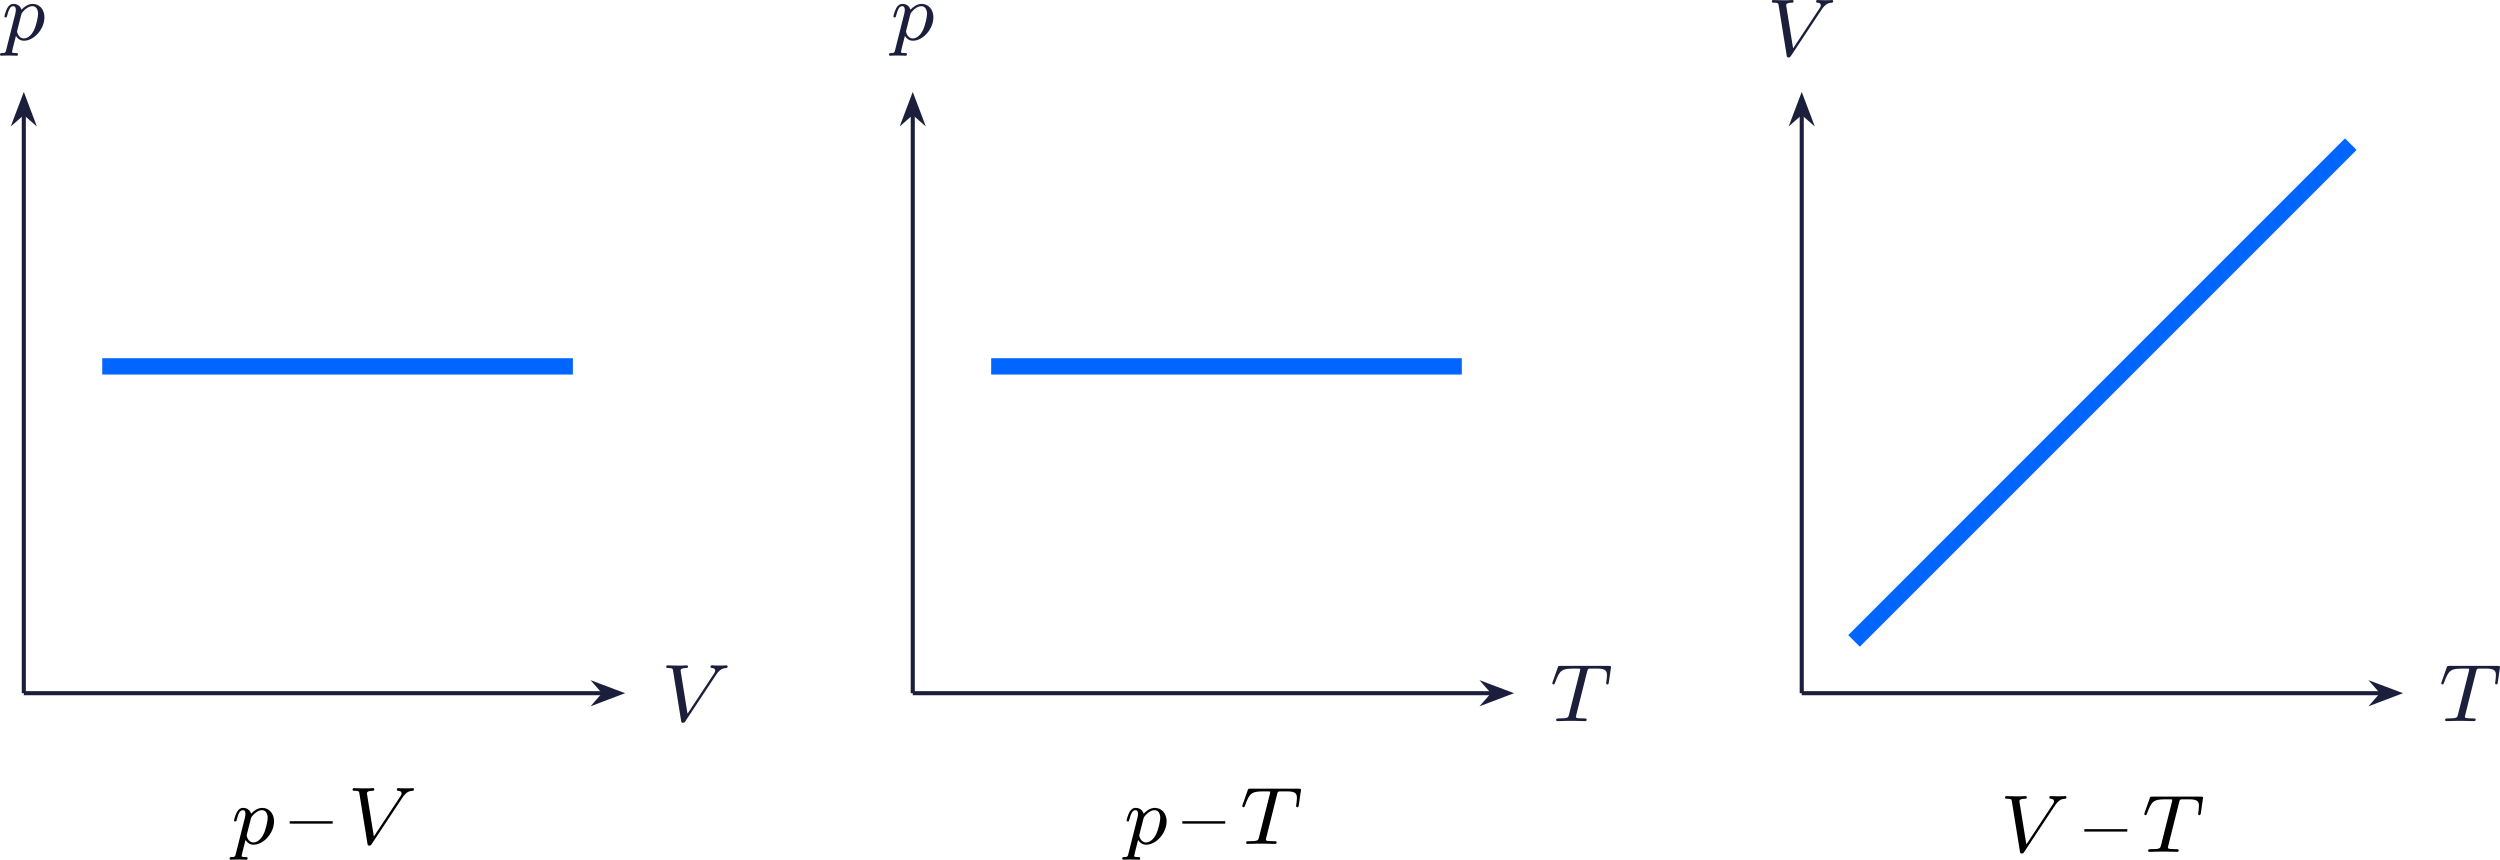
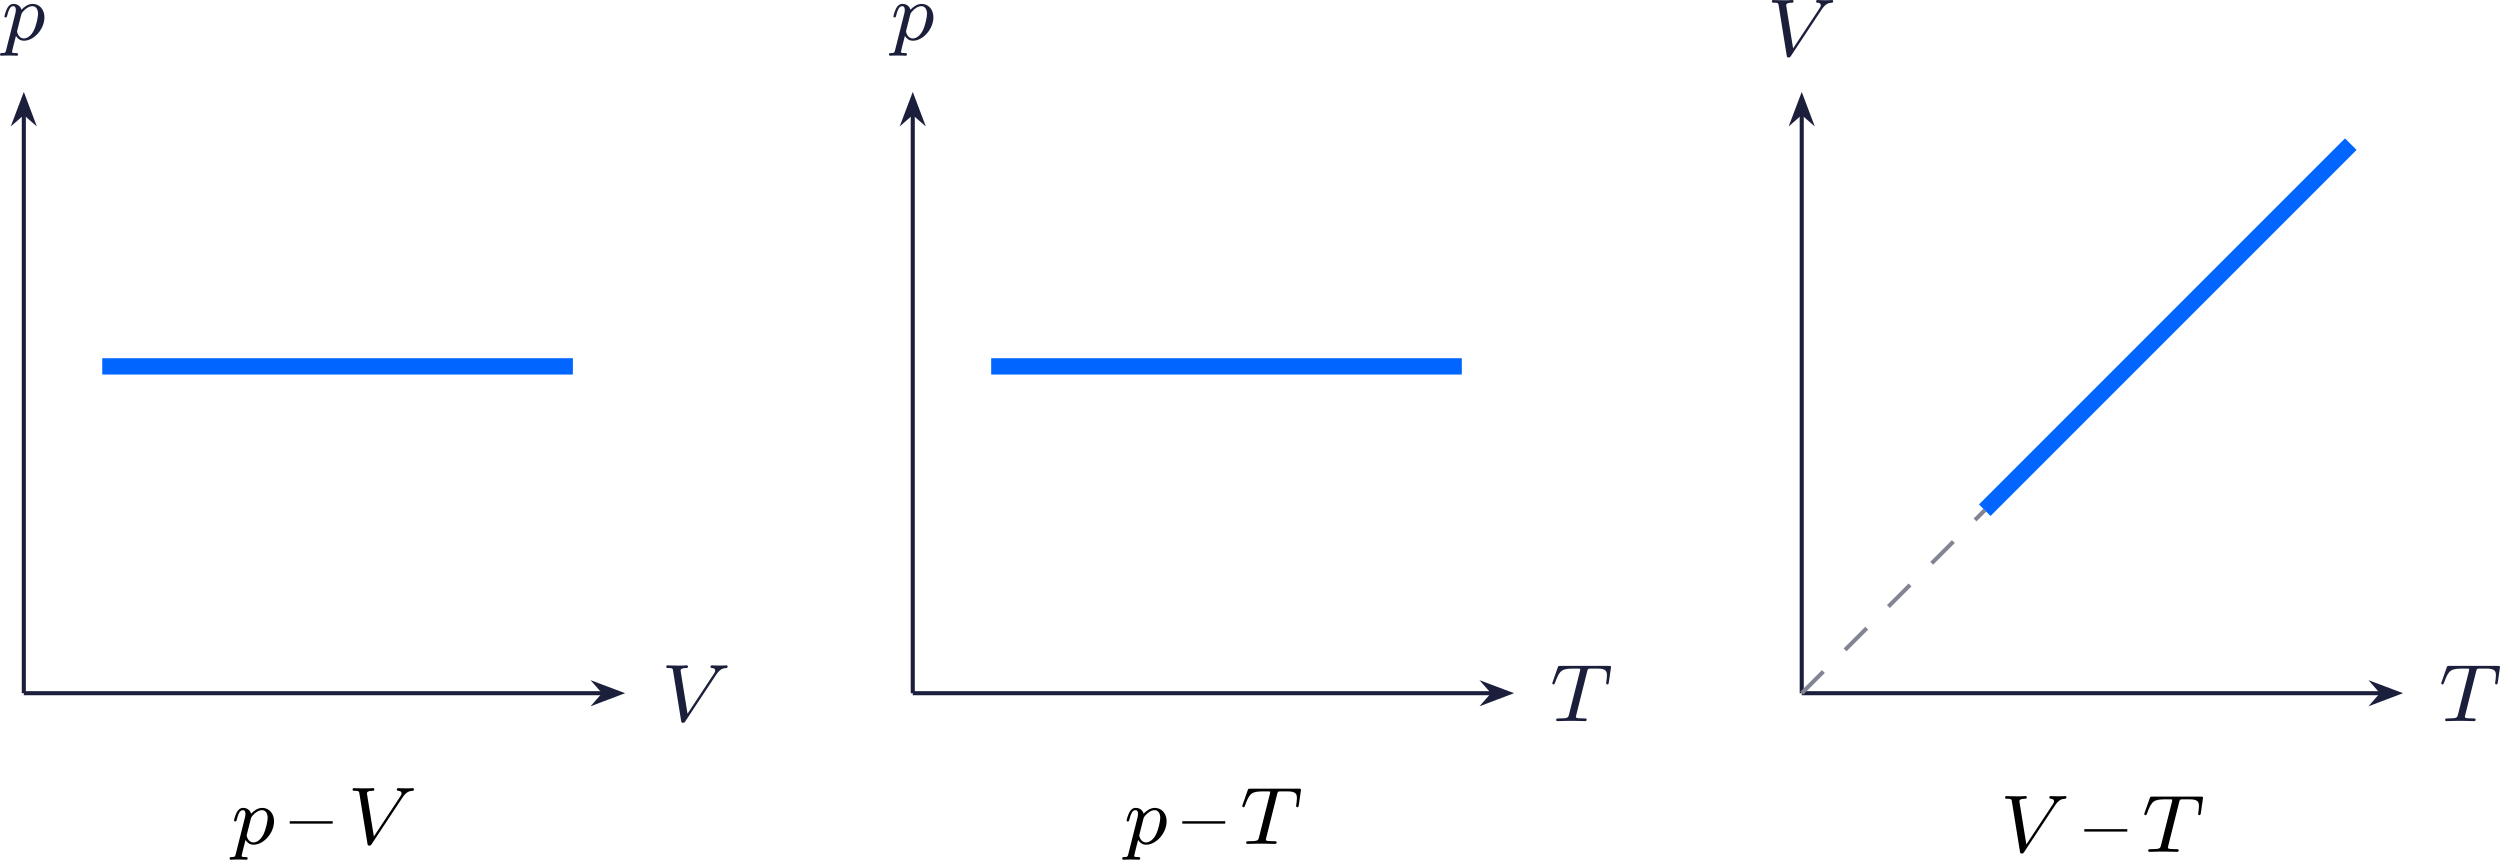
<svg xmlns="http://www.w3.org/2000/svg" xmlns:xlink="http://www.w3.org/1999/xlink" version="1.1" width="317.12pt" height="109.058pt" viewBox="-66.879 -66.686 243.939 83.89">
  <defs>
    <path id="g1-21" d="M0-2.096V-1.977H2.096H4.192V-2.096V-2.216H2.096H0Z" />
    <path id="g0-84" d="M3.602-4.822C3.674-5.109 3.682-5.125 4.009-5.125H4.615C5.444-5.125 5.539-4.862 5.539-4.463C5.539-4.264 5.491-3.921 5.483-3.881C5.467-3.794 5.46-3.722 5.46-3.706C5.46-3.602 5.531-3.579 5.579-3.579C5.667-3.579 5.699-3.626 5.723-3.778L5.938-5.276C5.938-5.388 5.842-5.388 5.699-5.388H1.004C.805-5.388 .789-5.388 .733-5.22L.247-3.842C.231-3.802 .207-3.738 .207-3.69C.207-3.626 .263-3.579 .327-3.579C.414-3.579 .43-3.618 .478-3.754C.933-5.029 1.164-5.125 2.375-5.125H2.686C2.925-5.125 2.933-5.117 2.933-5.053C2.933-5.029 2.901-4.87 2.893-4.838L1.841-.654C1.769-.351 1.745-.263 .917-.263C.662-.263 .582-.263 .582-.112C.582-.104 .582 0 .717 0C.933 0 1.482-.024 1.698-.024H2.375C2.598-.024 3.156 0 3.379 0C3.443 0 3.563 0 3.563-.151C3.563-.263 3.475-.263 3.26-.263C3.068-.263 3.005-.263 2.798-.279C2.542-.303 2.511-.335 2.511-.438C2.511-.47 2.519-.502 2.542-.582L3.602-4.822Z" />
    <path id="g0-86" d="M5.34-4.495C5.738-5.101 6.041-5.165 6.36-5.181C6.448-5.189 6.48-5.268 6.48-5.332C6.48-5.356 6.464-5.444 6.368-5.444S6.304-5.42 5.723-5.42C5.212-5.42 4.997-5.444 4.965-5.444C4.926-5.444 4.806-5.444 4.806-5.292C4.806-5.189 4.91-5.181 4.949-5.181C5.165-5.165 5.268-5.085 5.268-4.941C5.268-4.814 5.197-4.71 5.157-4.647L2.566-.725L1.905-4.822C1.897-4.894 1.889-4.933 1.889-4.957C1.889-5.061 2.008-5.181 2.415-5.181C2.511-5.181 2.614-5.181 2.614-5.332C2.614-5.364 2.59-5.444 2.487-5.444C2.415-5.444 2.096-5.428 2.032-5.42H1.53C.813-5.42 .709-5.444 .638-5.444C.606-5.444 .486-5.444 .486-5.292C.486-5.181 .59-5.181 .709-5.181C1.116-5.181 1.124-5.109 1.156-4.91L1.937-.056C1.961 .104 1.969 .167 2.12 .167C2.256 .167 2.303 .096 2.359 .008L5.34-4.495Z" />
    <path id="g0-112" d="M.414 .964C.351 1.219 .335 1.283 .016 1.283C-.096 1.283-.191 1.283-.191 1.435C-.191 1.506-.12 1.546-.08 1.546C0 1.546 .032 1.522 .622 1.522C1.196 1.522 1.363 1.546 1.419 1.546C1.451 1.546 1.57 1.546 1.57 1.395C1.57 1.283 1.459 1.283 1.363 1.283C.98 1.283 .98 1.235 .98 1.164C.98 1.108 1.124 .542 1.363-.391C1.467-.207 1.714 .08 2.144 .08C3.124 .08 4.144-1.052 4.144-2.208C4.144-2.997 3.634-3.515 2.997-3.515C2.519-3.515 2.136-3.188 1.905-2.949C1.737-3.515 1.203-3.515 1.124-3.515C.837-3.515 .638-3.332 .51-3.084C.327-2.726 .239-2.319 .239-2.295C.239-2.224 .295-2.192 .359-2.192C.462-2.192 .47-2.224 .526-2.431C.63-2.837 .773-3.292 1.1-3.292C1.299-3.292 1.355-3.108 1.355-2.917C1.355-2.837 1.323-2.646 1.307-2.582L.414 .964ZM1.881-2.455C1.921-2.59 1.921-2.606 2.04-2.75C2.343-3.108 2.686-3.292 2.973-3.292C3.371-3.292 3.523-2.901 3.523-2.542C3.523-2.248 3.347-1.395 3.108-.925C2.901-.494 2.519-.143 2.144-.143C1.602-.143 1.474-.765 1.474-.821C1.474-.837 1.49-.925 1.498-.948L1.881-2.455Z" />
  </defs>
  <g id="page1">
    <path d="M-64.555 .953H-7.973" stroke="#1b1f3b" fill="none" stroke-width=".399" stroke-miterlimit="10" />
    <path d="M-6.445 .953L-8.582 .148L-7.875 .953L-8.582 1.762Z" fill="#1b1f3b" />
    <path d="M-6.445 .953L-8.582 .148L-7.875 .953L-8.582 1.762Z" stroke="#1b1f3b" fill="none" stroke-width=".399" stroke-miterlimit="10" />
    <g fill="#1b1f3b" transform="matrix(1 0 0 1 62.19656 2.723144)">
      <use x="-64.556" y=".954" xlink:href="#g0-86" />
    </g>
    <path d="M-64.555 .953V-55.629" stroke="#1b1f3b" fill="none" stroke-width=".399" stroke-miterlimit="10" />
    <path d="M-64.555-57.156L-65.363-55.02L-64.555-55.727L-63.75-55.02Z" fill="#1b1f3b" />
    <path d="M-64.555-57.156L-65.363-55.02L-64.555-55.727L-63.75-55.02Z" stroke="#1b1f3b" fill="none" stroke-width=".399" stroke-miterlimit="10" />
    <g fill="#1b1f3b" transform="matrix(1 0 0 1 -2.1314 -63.74632)">
      <use x="-64.556" y=".954" xlink:href="#g0-112" />
    </g>
    <path d="M-56.902-30.937H-10.98" stroke="#06f" fill="none" stroke-width="1.594" stroke-miterlimit="10" />
    <g transform="matrix(1 0 0 1 20.2724 14.70418)">
      <use x="-64.556" y=".954" xlink:href="#g0-112" />
      <use x="-58.882" y=".954" xlink:href="#g1-21" />
      <use x="-53.238" y=".954" xlink:href="#g0-86" />
    </g>
    <path d="M22.184 .953H78.766" stroke="#1b1f3b" fill="none" stroke-width=".399" stroke-miterlimit="10" />
    <path d="M80.293 .953L78.156 .148L78.867 .953L78.156 1.762Z" fill="#1b1f3b" />
    <path d="M80.293 .953L78.156 .148L78.867 .953L78.156 1.762Z" stroke="#1b1f3b" fill="none" stroke-width=".399" stroke-miterlimit="10" />
    <g fill="#1b1f3b" transform="matrix(1 0 0 1 148.9371 2.723144)">
      <use x="-64.556" y=".954" xlink:href="#g0-84" />
    </g>
    <path d="M22.184 .953V-55.629" stroke="#1b1f3b" fill="none" stroke-width=".399" stroke-miterlimit="10" />
    <path d="M22.184-57.156L21.375-55.02L22.184-55.727L22.992-55.02Z" fill="#1b1f3b" />
    <path d="M22.184-57.156L21.375-55.02L22.184-55.727L22.992-55.02Z" stroke="#1b1f3b" fill="none" stroke-width=".399" stroke-miterlimit="10" />
    <g fill="#1b1f3b" transform="matrix(1 0 0 1 84.6091 -63.74632)">
      <use x="-64.556" y=".954" xlink:href="#g0-112" />
    </g>
    <path d="M29.836-30.937H75.758" stroke="#06f" fill="none" stroke-width="1.594" stroke-miterlimit="10" />
    <g transform="matrix(1 0 0 1 107.3665 14.70418)">
      <use x="-64.556" y=".954" xlink:href="#g0-112" />
      <use x="-58.882" y=".954" xlink:href="#g1-21" />
      <use x="-53.238" y=".954" xlink:href="#g0-84" />
    </g>
    <path d="M108.926 .953H165.508" stroke="#1b1f3b" fill="none" stroke-width=".399" stroke-miterlimit="10" />
    <path d="M167.035 .953L164.898 .148L165.605 .953L164.898 1.762Z" fill="#1b1f3b" />
    <path d="M167.035 .953L164.898 .148L165.605 .953L164.898 1.762Z" stroke="#1b1f3b" fill="none" stroke-width=".399" stroke-miterlimit="10" />
    <g fill="#1b1f3b" transform="matrix(1 0 0 1 235.6784 2.723144)">
      <use x="-64.556" y=".954" xlink:href="#g0-84" />
    </g>
    <path d="M108.926 .953V-55.629" stroke="#1b1f3b" fill="none" stroke-width=".399" stroke-miterlimit="10" />
    <path d="M108.926-57.156L108.117-55.02L108.926-55.727L109.734-55.02Z" fill="#1b1f3b" />
    <path d="M108.926-57.156L108.117-55.02L108.926-55.727L109.734-55.02Z" stroke="#1b1f3b" fill="none" stroke-width=".399" stroke-miterlimit="10" />
    <g fill="#1b1f3b" transform="matrix(1 0 0 1 170.0744 -62.19652)">
      <use x="-64.556" y=".954" xlink:href="#g0-86" />
    </g>
-     <path d="M114.028-4.148L162.5-52.621" stroke="#06f" fill="none" stroke-width="1.594" stroke-miterlimit="10" />
+     <path d="M108.926 .953L126.786-16.902" stroke="#828493" fill="none" stroke-width=".399" stroke-miterlimit="10" stroke-dasharray="2.989 2.989" />
+     <path d="M126.786-16.902L162.5-52.621" stroke="#06f" fill="none" stroke-width="1.594" stroke-miterlimit="10" />
    <g transform="matrix(1 0 0 1 192.8324 15.47908)">
      <use x="-64.556" y=".954" xlink:href="#g0-86" />
      <use x="-56.332" y=".954" xlink:href="#g1-21" />
      <use x="-50.687" y=".954" xlink:href="#g0-84" />
    </g>
  </g>
</svg>
